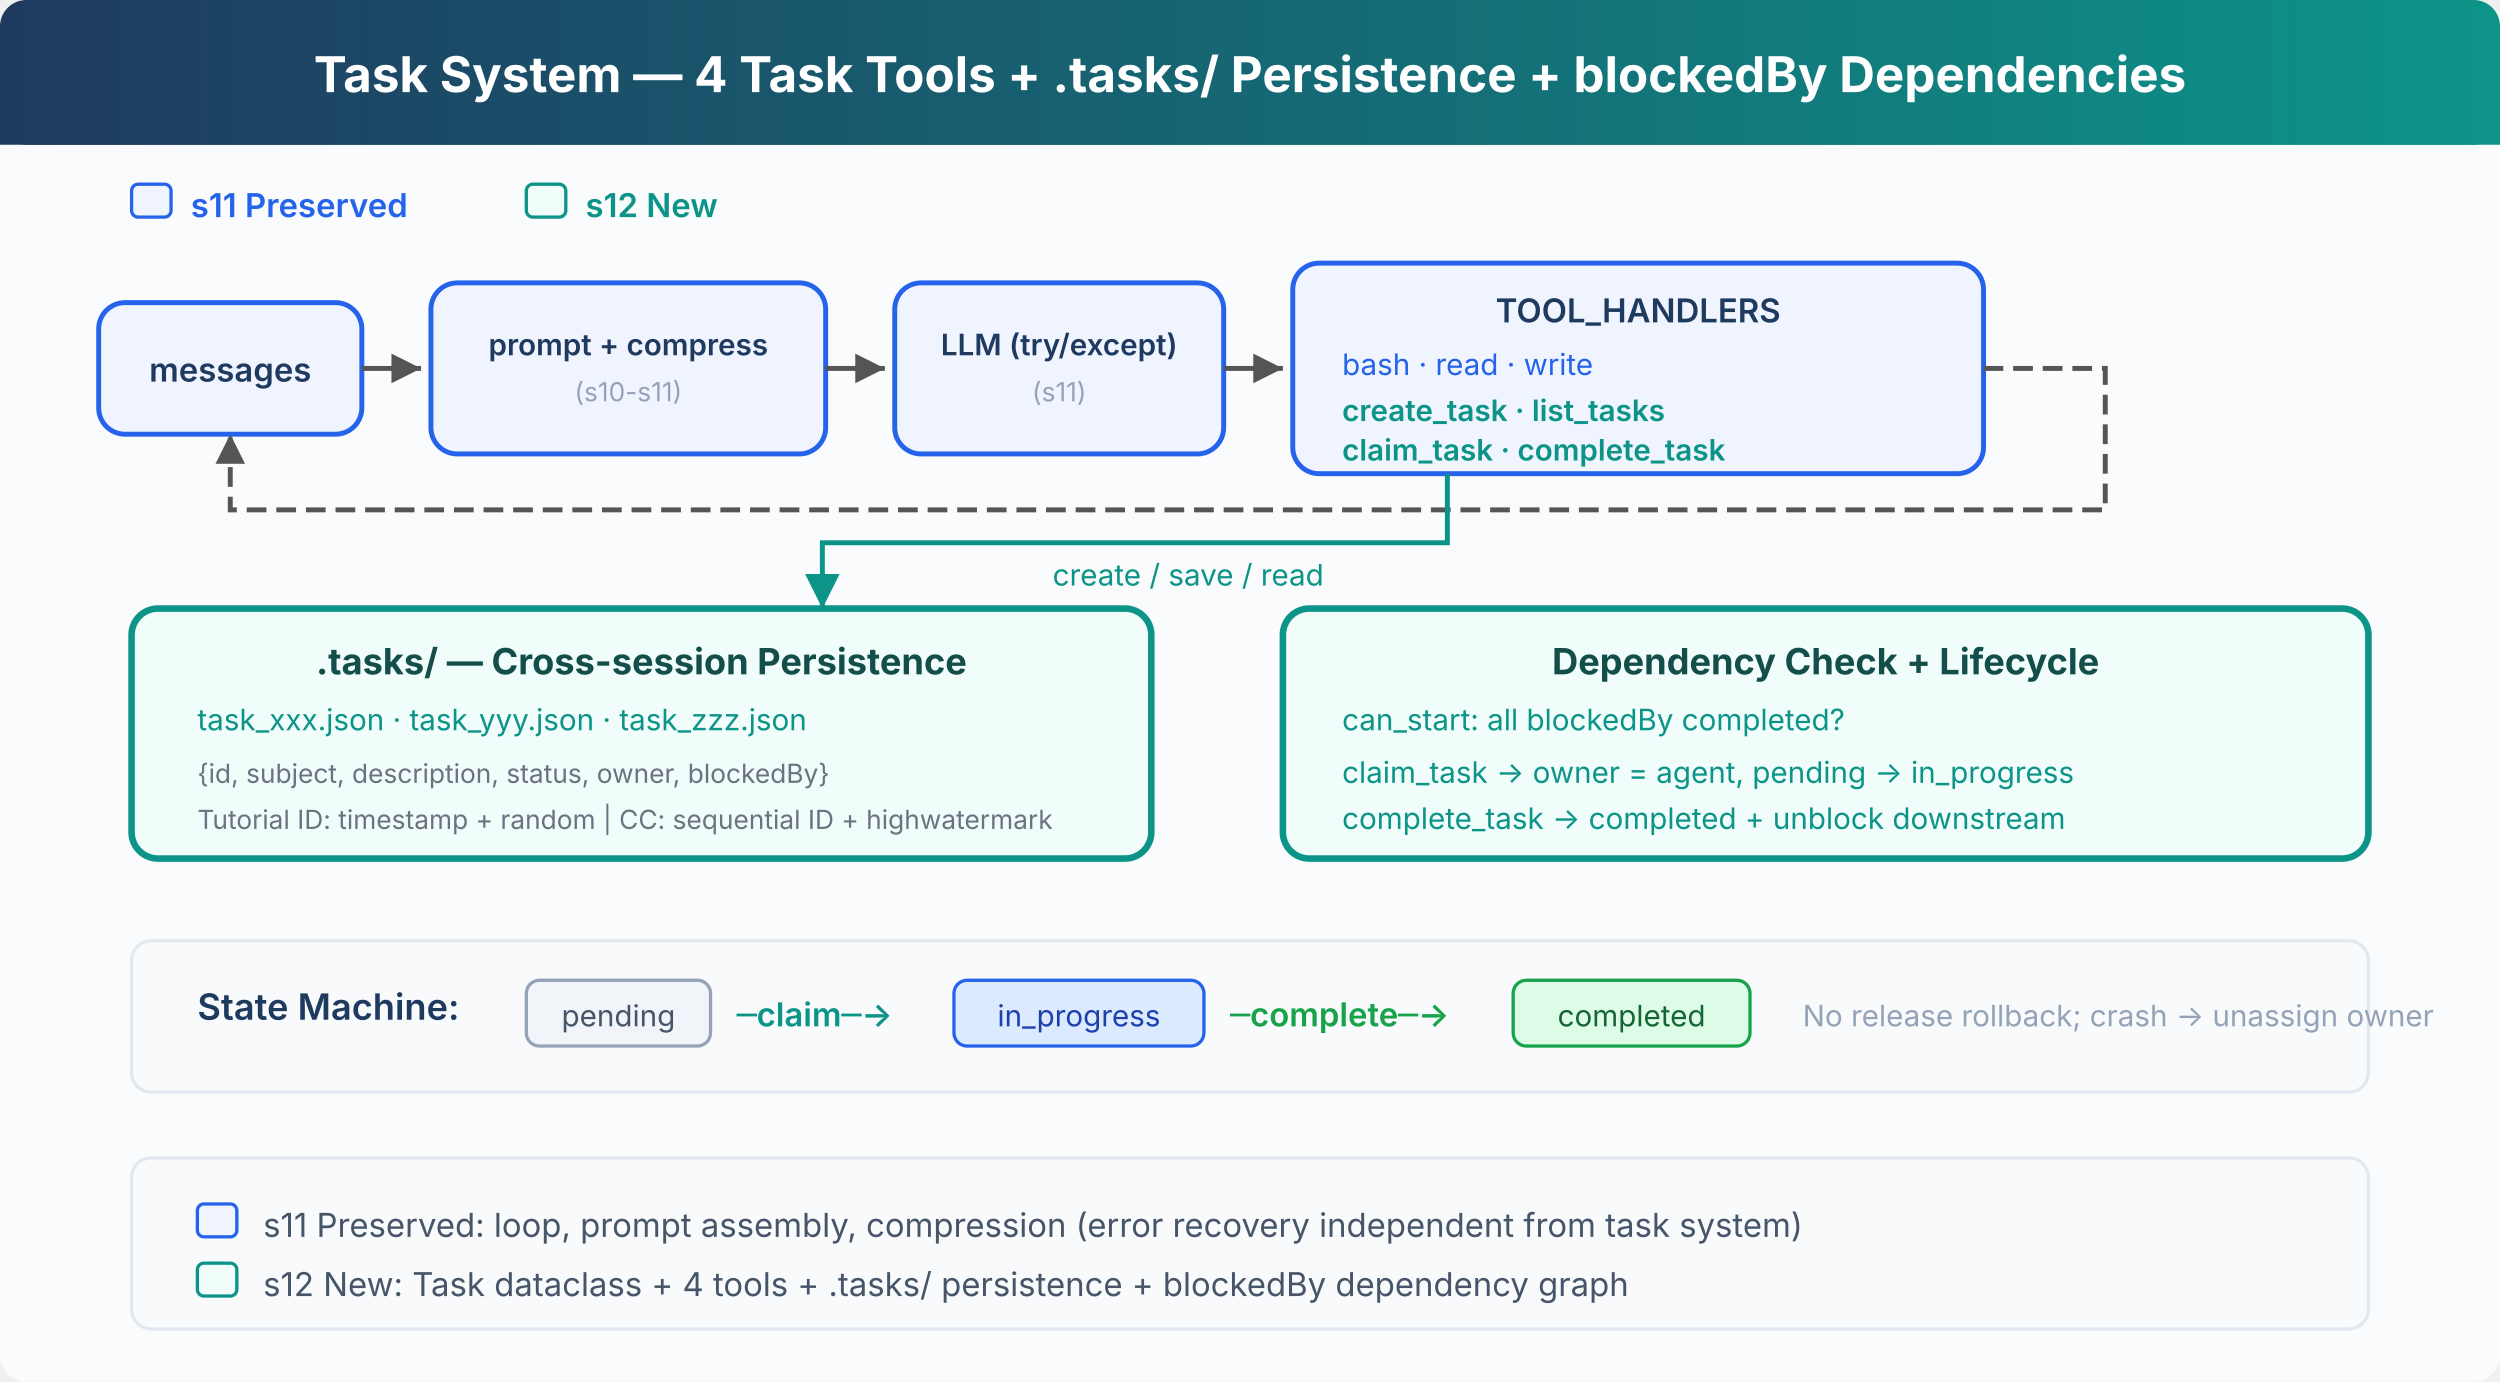
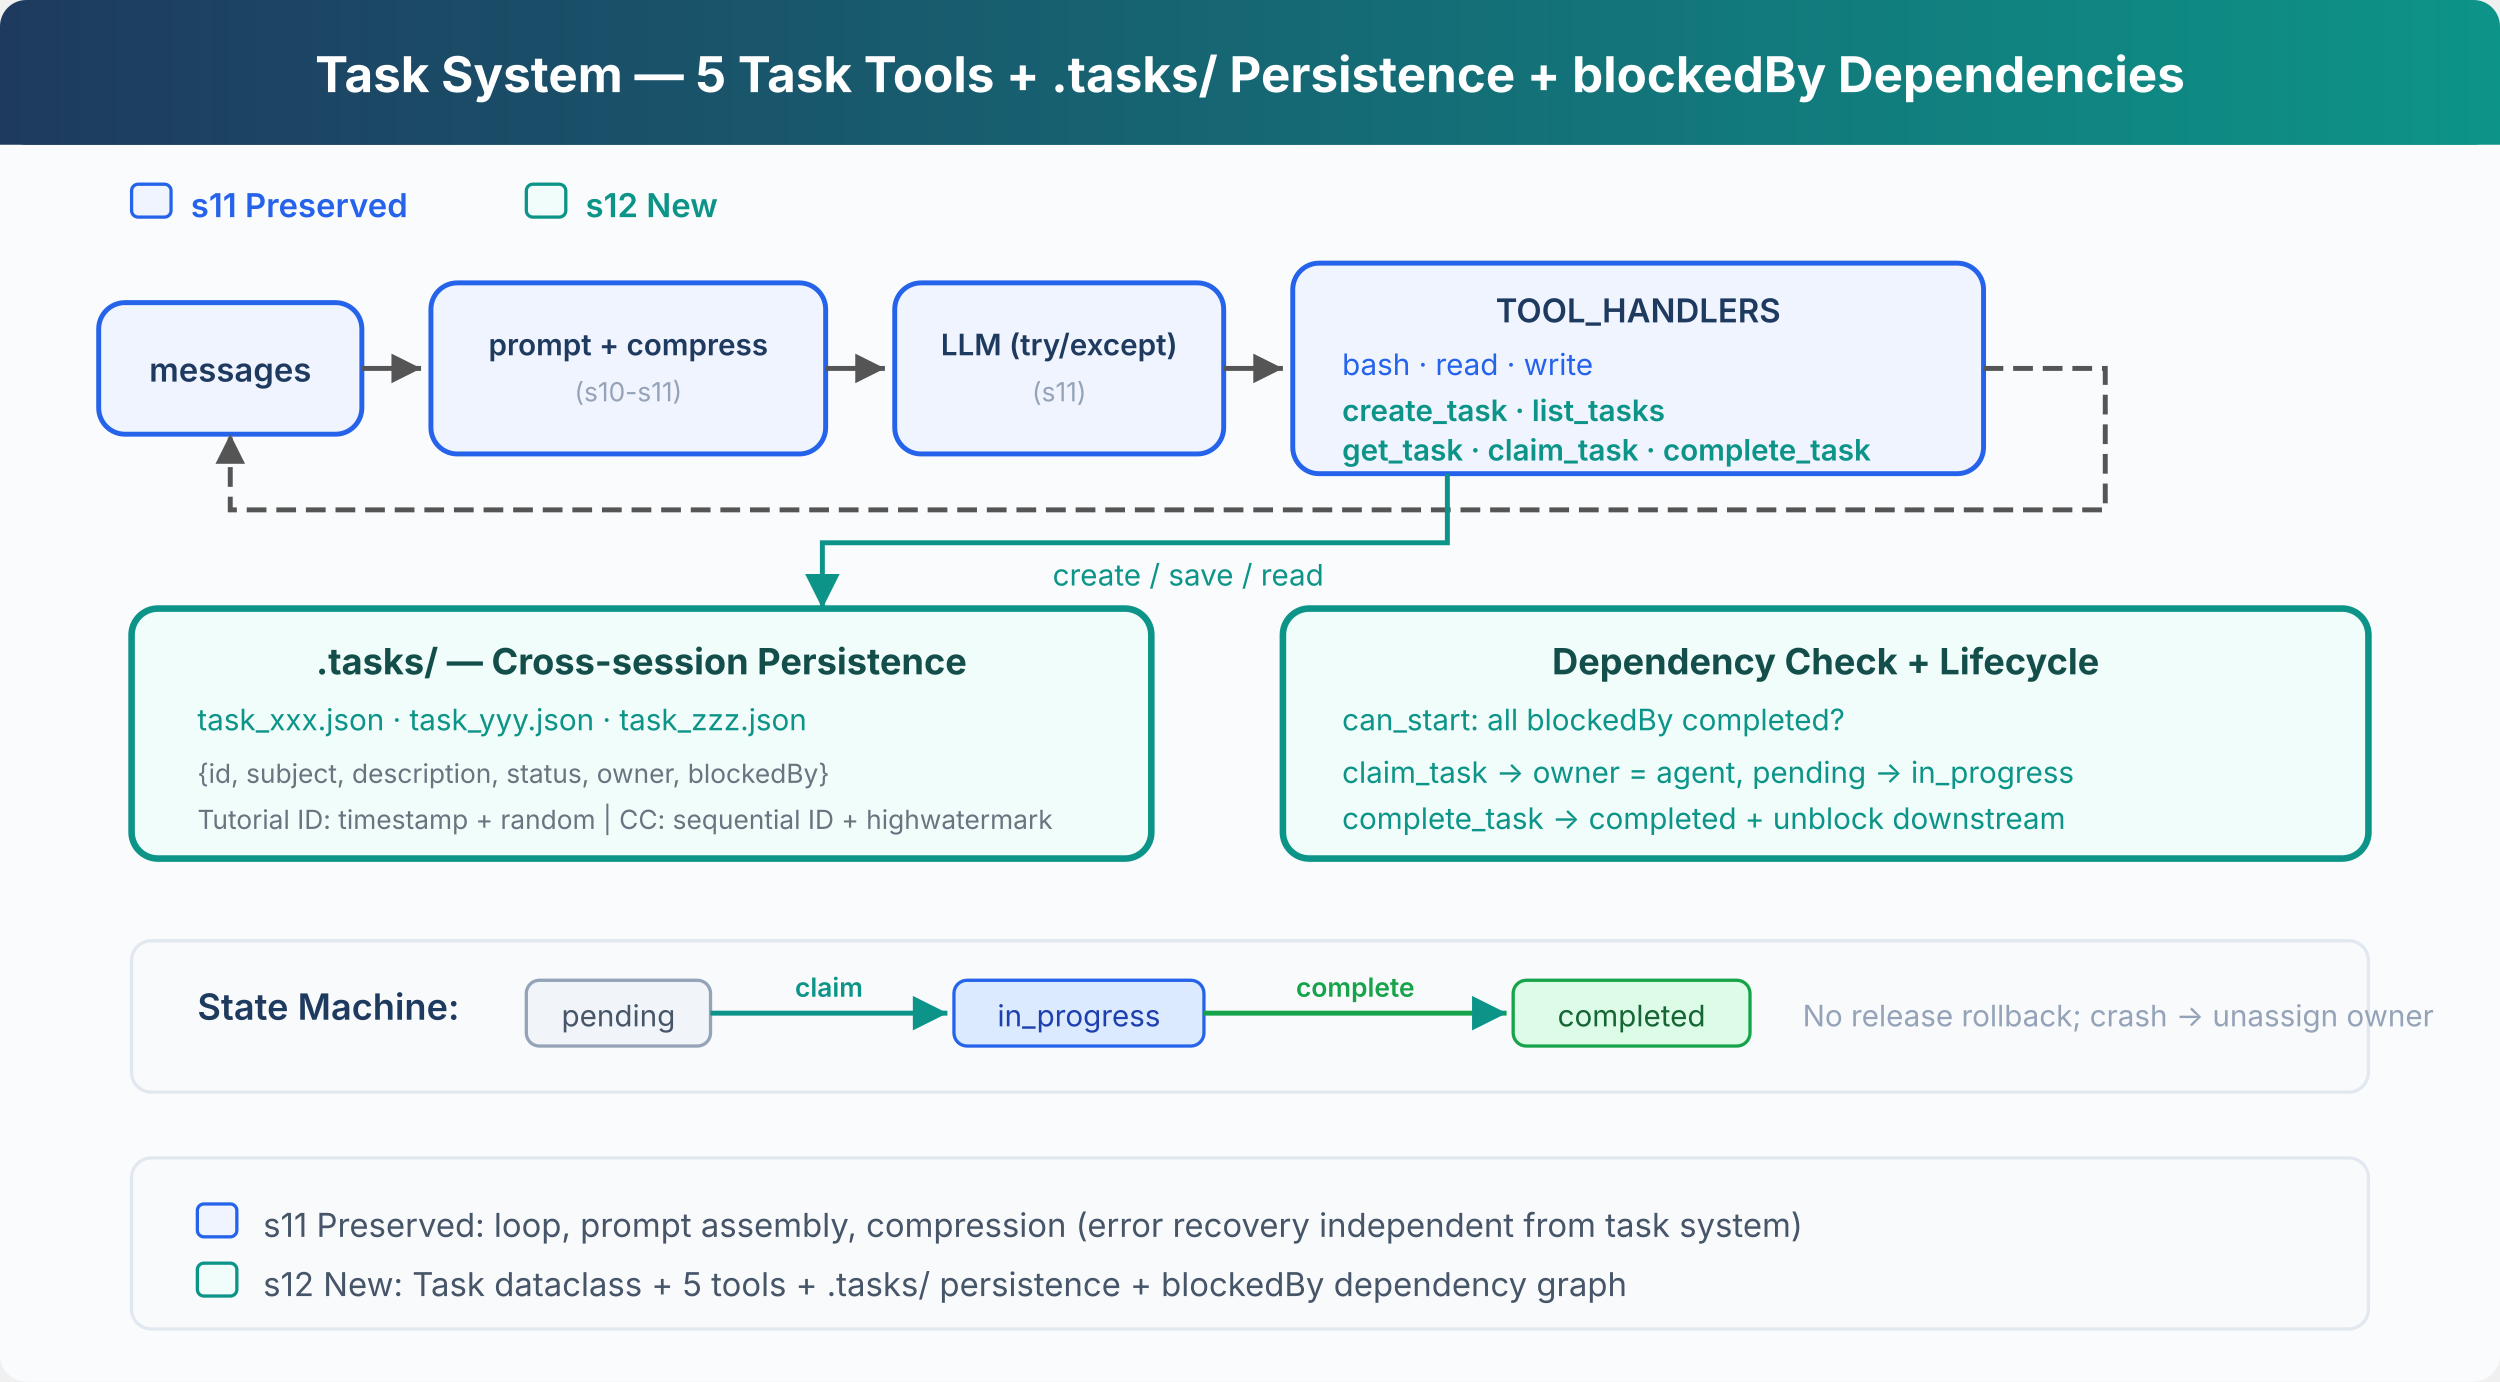
<svg xmlns="http://www.w3.org/2000/svg" viewBox="0 0 760 420" font-family="system-ui, -apple-system, sans-serif">
  <defs>
    <linearGradient id="header" x1="0" y1="0" x2="1" y2="0">
      <stop offset="0%" stop-color="#1e3a5f" />
      <stop offset="100%" stop-color="#0d9488" />
    </linearGradient>
    <marker id="arrow" viewBox="0 0 10 10" refX="10" refY="5" markerWidth="6" markerHeight="6" orient="auto-start-reverse">
      <path d="M 0 0 L 10 5 L 0 10 z" fill="#555" />
    </marker>
    <marker id="arrow-teal" viewBox="0 0 10 10" refX="10" refY="5" markerWidth="7" markerHeight="7" orient="auto-start-reverse">
      <path d="M 0 0 L 10 5 L 0 10 z" fill="#0d9488" />
    </marker>
  </defs>
  <rect width="760" height="420" fill="#fafbfc" rx="8" />
  <rect x="0" y="0" width="760" height="44" fill="url(#header)" rx="8" />
  <rect x="0" y="36" width="760" height="8" fill="url(#header)" />
-   <text x="380" y="28" fill="#fff" font-size="15" font-weight="700" text-anchor="middle">Task System — 4 Task Tools + .tasks/ Persistence + blockedBy Dependencies</text>
+   <text x="380" y="28" fill="#fff" font-size="15" font-weight="700" text-anchor="middle">Task System — 5 Task Tools + .tasks/ Persistence + blockedBy Dependencies</text>
  <rect x="40" y="56" width="12" height="10" rx="2" fill="#f0f4ff" stroke="#2563eb" stroke-width="1" />
  <text x="58" y="66" fill="#2563eb" font-size="10" font-weight="600">s11 Preserved</text>
  <rect x="160" y="56" width="12" height="10" rx="2" fill="#f0fdfa" stroke="#0d9488" stroke-width="1" />
  <text x="178" y="66" fill="#0d9488" font-size="10" font-weight="600">s12 New</text>
  <rect x="30" y="92" width="80" height="40" rx="8" fill="#f0f4ff" stroke="#2563eb" stroke-width="1.5" />
  <text x="70" y="116" fill="#1e3a5f" font-size="10" font-weight="600" text-anchor="middle">messages</text>
  <line x1="110" y1="112" x2="128" y2="112" stroke="#555" stroke-width="1.5" marker-end="url(#arrow)" />
  <rect x="131" y="86" width="120" height="52" rx="8" fill="#f0f4ff" stroke="#2563eb" stroke-width="1.5" />
  <text x="191" y="108" fill="#1e3a5f" font-size="9" font-weight="600" text-anchor="middle">prompt + compress</text>
  <text x="191" y="122" fill="#94a3b8" font-size="8" text-anchor="middle">(s10-s11)</text>
  <line x1="251" y1="112" x2="269" y2="112" stroke="#555" stroke-width="1.5" marker-end="url(#arrow)" />
  <rect x="272" y="86" width="100" height="52" rx="8" fill="#f0f4ff" stroke="#2563eb" stroke-width="1.5" />
  <text x="322" y="108" fill="#1e3a5f" font-size="9" font-weight="600" text-anchor="middle">LLM (try/except)</text>
  <text x="322" y="122" fill="#94a3b8" font-size="8" text-anchor="middle">(s11)</text>
  <line x1="372" y1="112" x2="390" y2="112" stroke="#555" stroke-width="1.5" marker-end="url(#arrow)" />
  <rect x="393" y="80" width="210" height="64" rx="8" fill="#f0f4ff" stroke="#2563eb" stroke-width="1.5" />
  <text x="498" y="98" fill="#1e3a5f" font-size="10" font-weight="600" text-anchor="middle">TOOL_HANDLERS</text>
  <text x="408" y="114" fill="#2563eb" font-size="9">bash · read · write</text>
  <text x="408" y="128" fill="#0d9488" font-size="9" font-weight="600">create_task · list_tasks</text>
-   <text x="408" y="140" fill="#0d9488" font-size="9" font-weight="600">claim_task · complete_task</text>
+   <text x="408" y="140" fill="#0d9488" font-size="9" font-weight="600">get_task · claim_task · complete_task</text>
  <path d="M 603 112 L 640 112 L 640 155 L 70 155 L 70 132" fill="none" stroke="#555" stroke-width="1.5" marker-end="url(#arrow)" stroke-dasharray="6,3" />
  <rect x="40" y="185" width="310" height="76" rx="8" fill="#f0fdfa" stroke="#0d9488" stroke-width="2" />
  <text x="195" y="205" fill="#134e4a" font-size="11" font-weight="700" text-anchor="middle">.tasks/ — Cross-session Persistence</text>
  <text x="60" y="222" fill="#0d9488" font-size="9">task_xxx.json · task_yyy.json · task_zzz.json</text>
  <text x="60" y="238" fill="#6b7280" font-size="8">{id, subject, description, status, owner, blockedBy}</text>
  <text x="60" y="252" fill="#6b7280" font-size="8">Tutorial ID: timestamp + random | CC: sequential ID + highwatermark</text>
  <path d="M 440 144 L 440 165 L 250 165 L 250 185" fill="none" stroke="#0d9488" stroke-width="1.5" marker-end="url(#arrow-teal)" />
  <text x="320" y="178" fill="#0d9488" font-size="9">create / save / read</text>
  <rect x="390" y="185" width="330" height="76" rx="8" fill="#f0fdfa" stroke="#0d9488" stroke-width="2" />
  <text x="555" y="205" fill="#134e4a" font-size="11" font-weight="700" text-anchor="middle">Dependency Check + Lifecycle</text>
  <text x="408" y="222" fill="#0d9488" font-size="9">can_start: all blockedBy completed?</text>
  <text x="408" y="238" fill="#0d9488" font-size="9">claim_task → owner = agent, pending → in_progress</text>
  <text x="408" y="252" fill="#0d9488" font-size="9">complete_task → completed + unblock downstream</text>
  <rect x="40" y="286" width="680" height="46" rx="6" fill="#f8fafc" stroke="#e2e8f0" stroke-width="1" />
  <text x="60" y="310" fill="#1e3a5f" font-size="11" font-weight="600">State Machine:</text>
  <rect x="160" y="298" width="56" height="20" rx="4" fill="#f1f5f9" stroke="#94a3b8" stroke-width="1" />
  <text x="188" y="312" fill="#475569" font-size="9" text-anchor="middle">pending</text>
-   <text x="224" y="312" fill="#0d9488" font-size="10" font-weight="600">─claim─→</text>
+   <line x1="216" y1="308" x2="288" y2="308" stroke="#0d9488" stroke-width="1.5" marker-end="url(#arrow-teal)" />
+   <text x="252" y="303" fill="#0d9488" font-size="8" font-weight="600" text-anchor="middle">claim</text>
  <rect x="290" y="298" width="76" height="20" rx="4" fill="#dbeafe" stroke="#2563eb" stroke-width="1" />
  <text x="328" y="312" fill="#1e40af" font-size="9" text-anchor="middle">in_progress</text>
-   <text x="374" y="312" fill="#16a34a" font-size="10" font-weight="600">─complete─→</text>
+   <line x1="366" y1="308" x2="458" y2="308" stroke="#16a34a" stroke-width="1.5" marker-end="url(#arrow-teal)" />
+   <text x="412" y="303" fill="#16a34a" font-size="8" font-weight="600" text-anchor="middle">complete</text>
  <rect x="460" y="298" width="72" height="20" rx="4" fill="#dcfce7" stroke="#16a34a" stroke-width="1" />
  <text x="496" y="312" fill="#166534" font-size="9" text-anchor="middle">completed</text>
  <text x="548" y="312" fill="#94a3b8" font-size="9">No release rollback; crash → unassign owner</text>
  <rect x="40" y="352" width="680" height="52" rx="6" fill="#f8fafc" stroke="#e2e8f0" stroke-width="1" />
  <rect x="60" y="366" width="12" height="10" rx="2" fill="#f0f4ff" stroke="#2563eb" stroke-width="1" />
  <text x="80" y="376" fill="#475569" font-size="10">s11 Preserved: loop, prompt assembly, compression (error recovery independent from task system)</text>
  <rect x="60" y="384" width="12" height="10" rx="2" fill="#f0fdfa" stroke="#0d9488" stroke-width="1" />
-   <text x="80" y="394" fill="#475569" font-size="10">s12 New: Task dataclass + 4 tools + .tasks/ persistence + blockedBy dependency graph</text>
+   <text x="80" y="394" fill="#475569" font-size="10">s12 New: Task dataclass + 5 tools + .tasks/ persistence + blockedBy dependency graph</text>
</svg>
